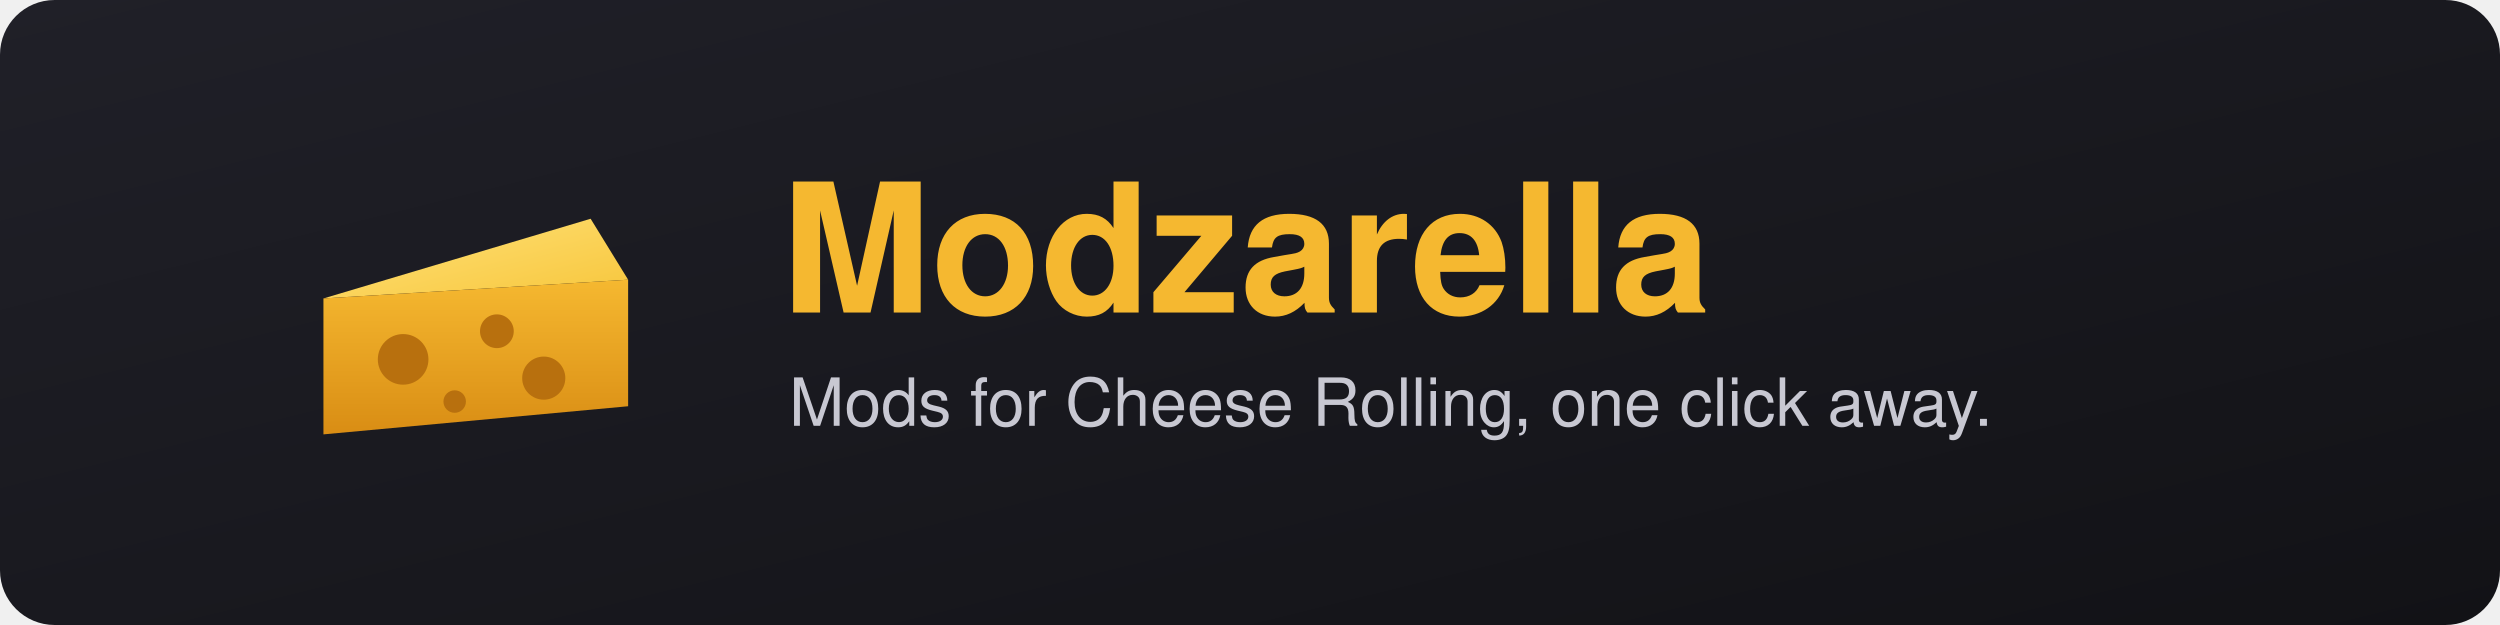
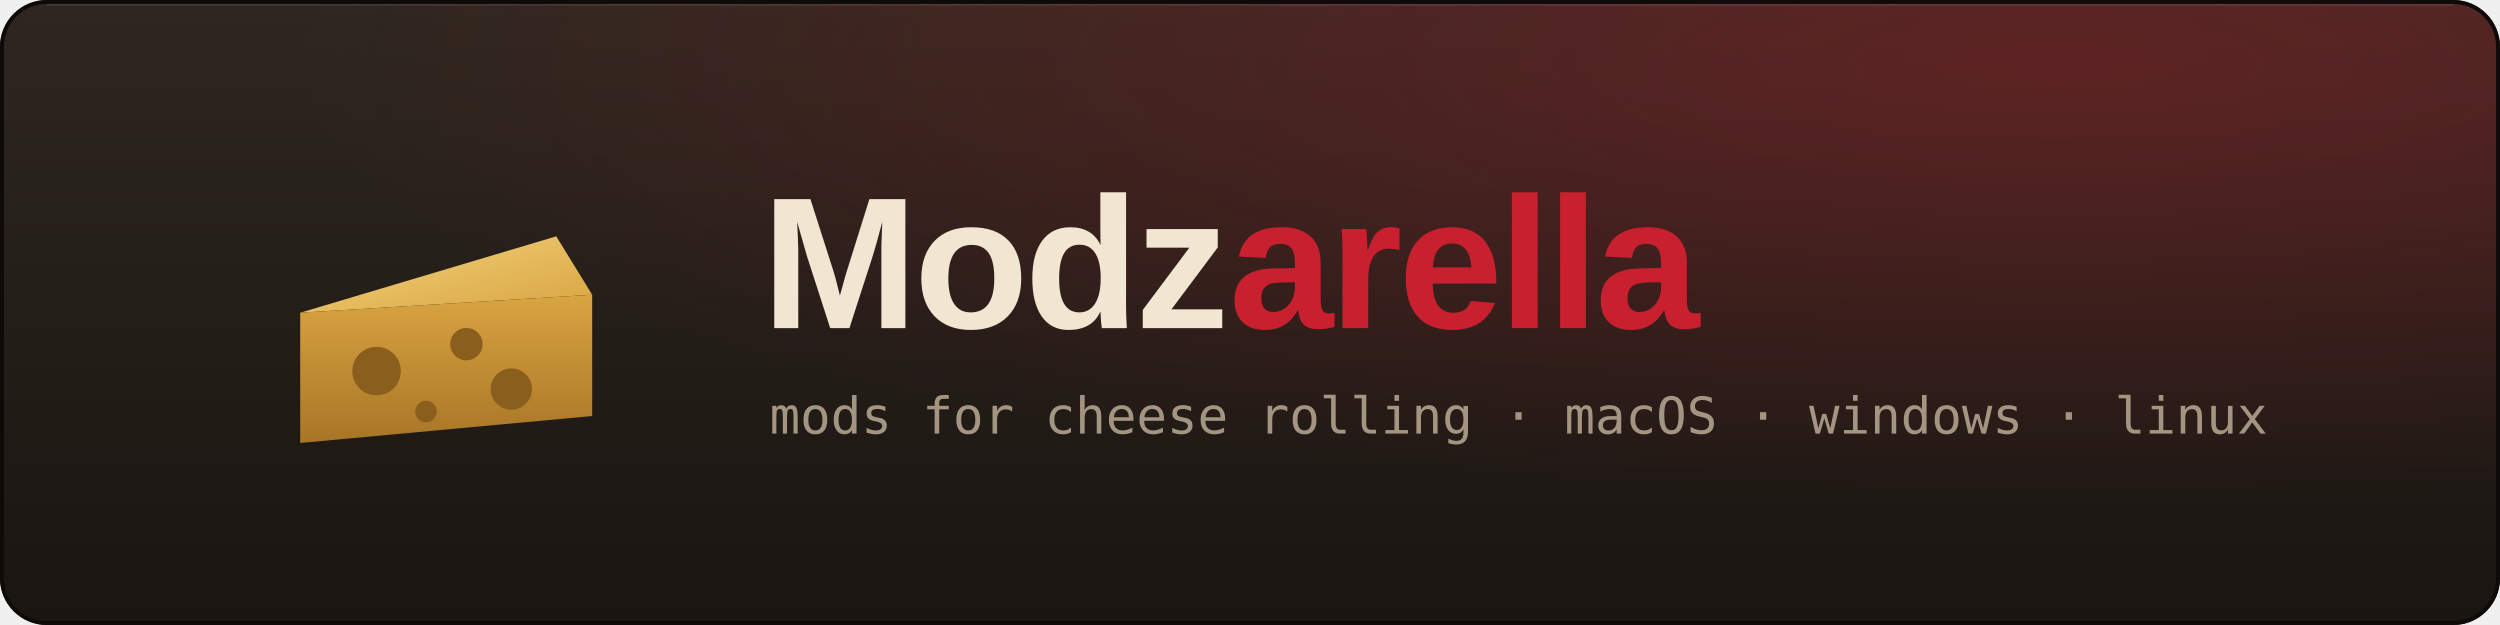
<svg xmlns="http://www.w3.org/2000/svg" viewBox="0 0 1280 320">
  <defs>
-     <linearGradient id="bg" x1="0" y1="0" x2="1" y2="1">
-       <stop offset="0" stop-color="#202028" />
-       <stop offset="1" stop-color="#121216" />
+     <linearGradient id="wood" x1="0" y1="0" x2="0" y2="1">
+       <stop offset="0" stop-color="#2e2720" />
+       <stop offset="1" stop-color="#1a1511" />
    </linearGradient>
+     <radialGradient id="glow" cx="0.82" cy="0.1" r="0.7">
+       <stop offset="0" stop-color="#c8202f" stop-opacity="0.32" />
+       <stop offset="1" stop-color="#c8202f" stop-opacity="0" />
+     </radialGradient>
    <linearGradient id="top" x1="0" y1="0" x2="1" y2="1">
-       <stop offset="0" stop-color="#ffe27a" />
-       <stop offset="1" stop-color="#f7c63c" />
+       <stop offset="0" stop-color="#f2d47e" />
+       <stop offset="1" stop-color="#d9a441" />
    </linearGradient>
    <linearGradient id="side" x1="0" y1="0" x2="0" y2="1">
-       <stop offset="0" stop-color="#f5b830" />
-       <stop offset="1" stop-color="#d98d14" />
+       <stop offset="0" stop-color="#d9a441" />
+       <stop offset="1" stop-color="#a87526" />
    </linearGradient>
  </defs>
-   <rect width="1280" height="320" rx="28" fill="url(#bg)" />
-   <g transform="translate(120,40) scale(0.24)">
+   <rect width="1280" height="320" rx="24" fill="url(#wood)" />
+   <rect width="1280" height="320" rx="24" fill="url(#glow)" />
+   <rect x="1" y="1" width="1278" height="318" rx="23" fill="none" stroke="#0d0a08" stroke-width="2" />
+   <line x1="24" y1="2.5" x2="1256" y2="2.5" stroke="#ffffff" stroke-opacity="0.08" />
+   <g transform="translate(110,52) scale(0.23)">
    <path d="M190 470 L760 300 L840 430 Z" fill="url(#top)" />
    <path d="M190 470 L840 430 L840 700 L190 760 Z" fill="url(#side)" />
-     <circle cx="360" cy="600" r="54" fill="#b8700e" />
-     <circle cx="560" cy="540" r="36" fill="#b8700e" />
-     <circle cx="660" cy="640" r="46" fill="#b8700e" />
-     <circle cx="470" cy="690" r="24" fill="#b8700e" />
+     <circle cx="360" cy="600" r="54" fill="#8a5e1c" />
+     <circle cx="560" cy="540" r="36" fill="#8a5e1c" />
+     <circle cx="660" cy="640" r="46" fill="#8a5e1c" />
+     <circle cx="470" cy="690" r="24" fill="#8a5e1c" />
  </g>
-   <text x="400" y="160" font-family="Helvetica, Arial, sans-serif" font-size="92" font-weight="800" fill="#f5b830">Modzarella</text>
-   <text x="404" y="218" font-family="Helvetica, Arial, sans-serif" font-size="34" fill="#c8c8d2">Mods for Cheese Rolling, one click away.</text>
+   <text x="390" y="168" font-family="Archivo, Helvetica Neue, Arial, sans-serif" font-size="96" font-weight="900" letter-spacing="-2" fill="#f0e6d2">Modz<tspan fill="#c8202f">arella</tspan>
+   </text>
+   <text x="394" y="222" font-family="IBM Plex Mono, Menlo, monospace" font-size="26" fill="#a39581">mods for cheese rolling · macOS · windows · linux</text>
</svg>
